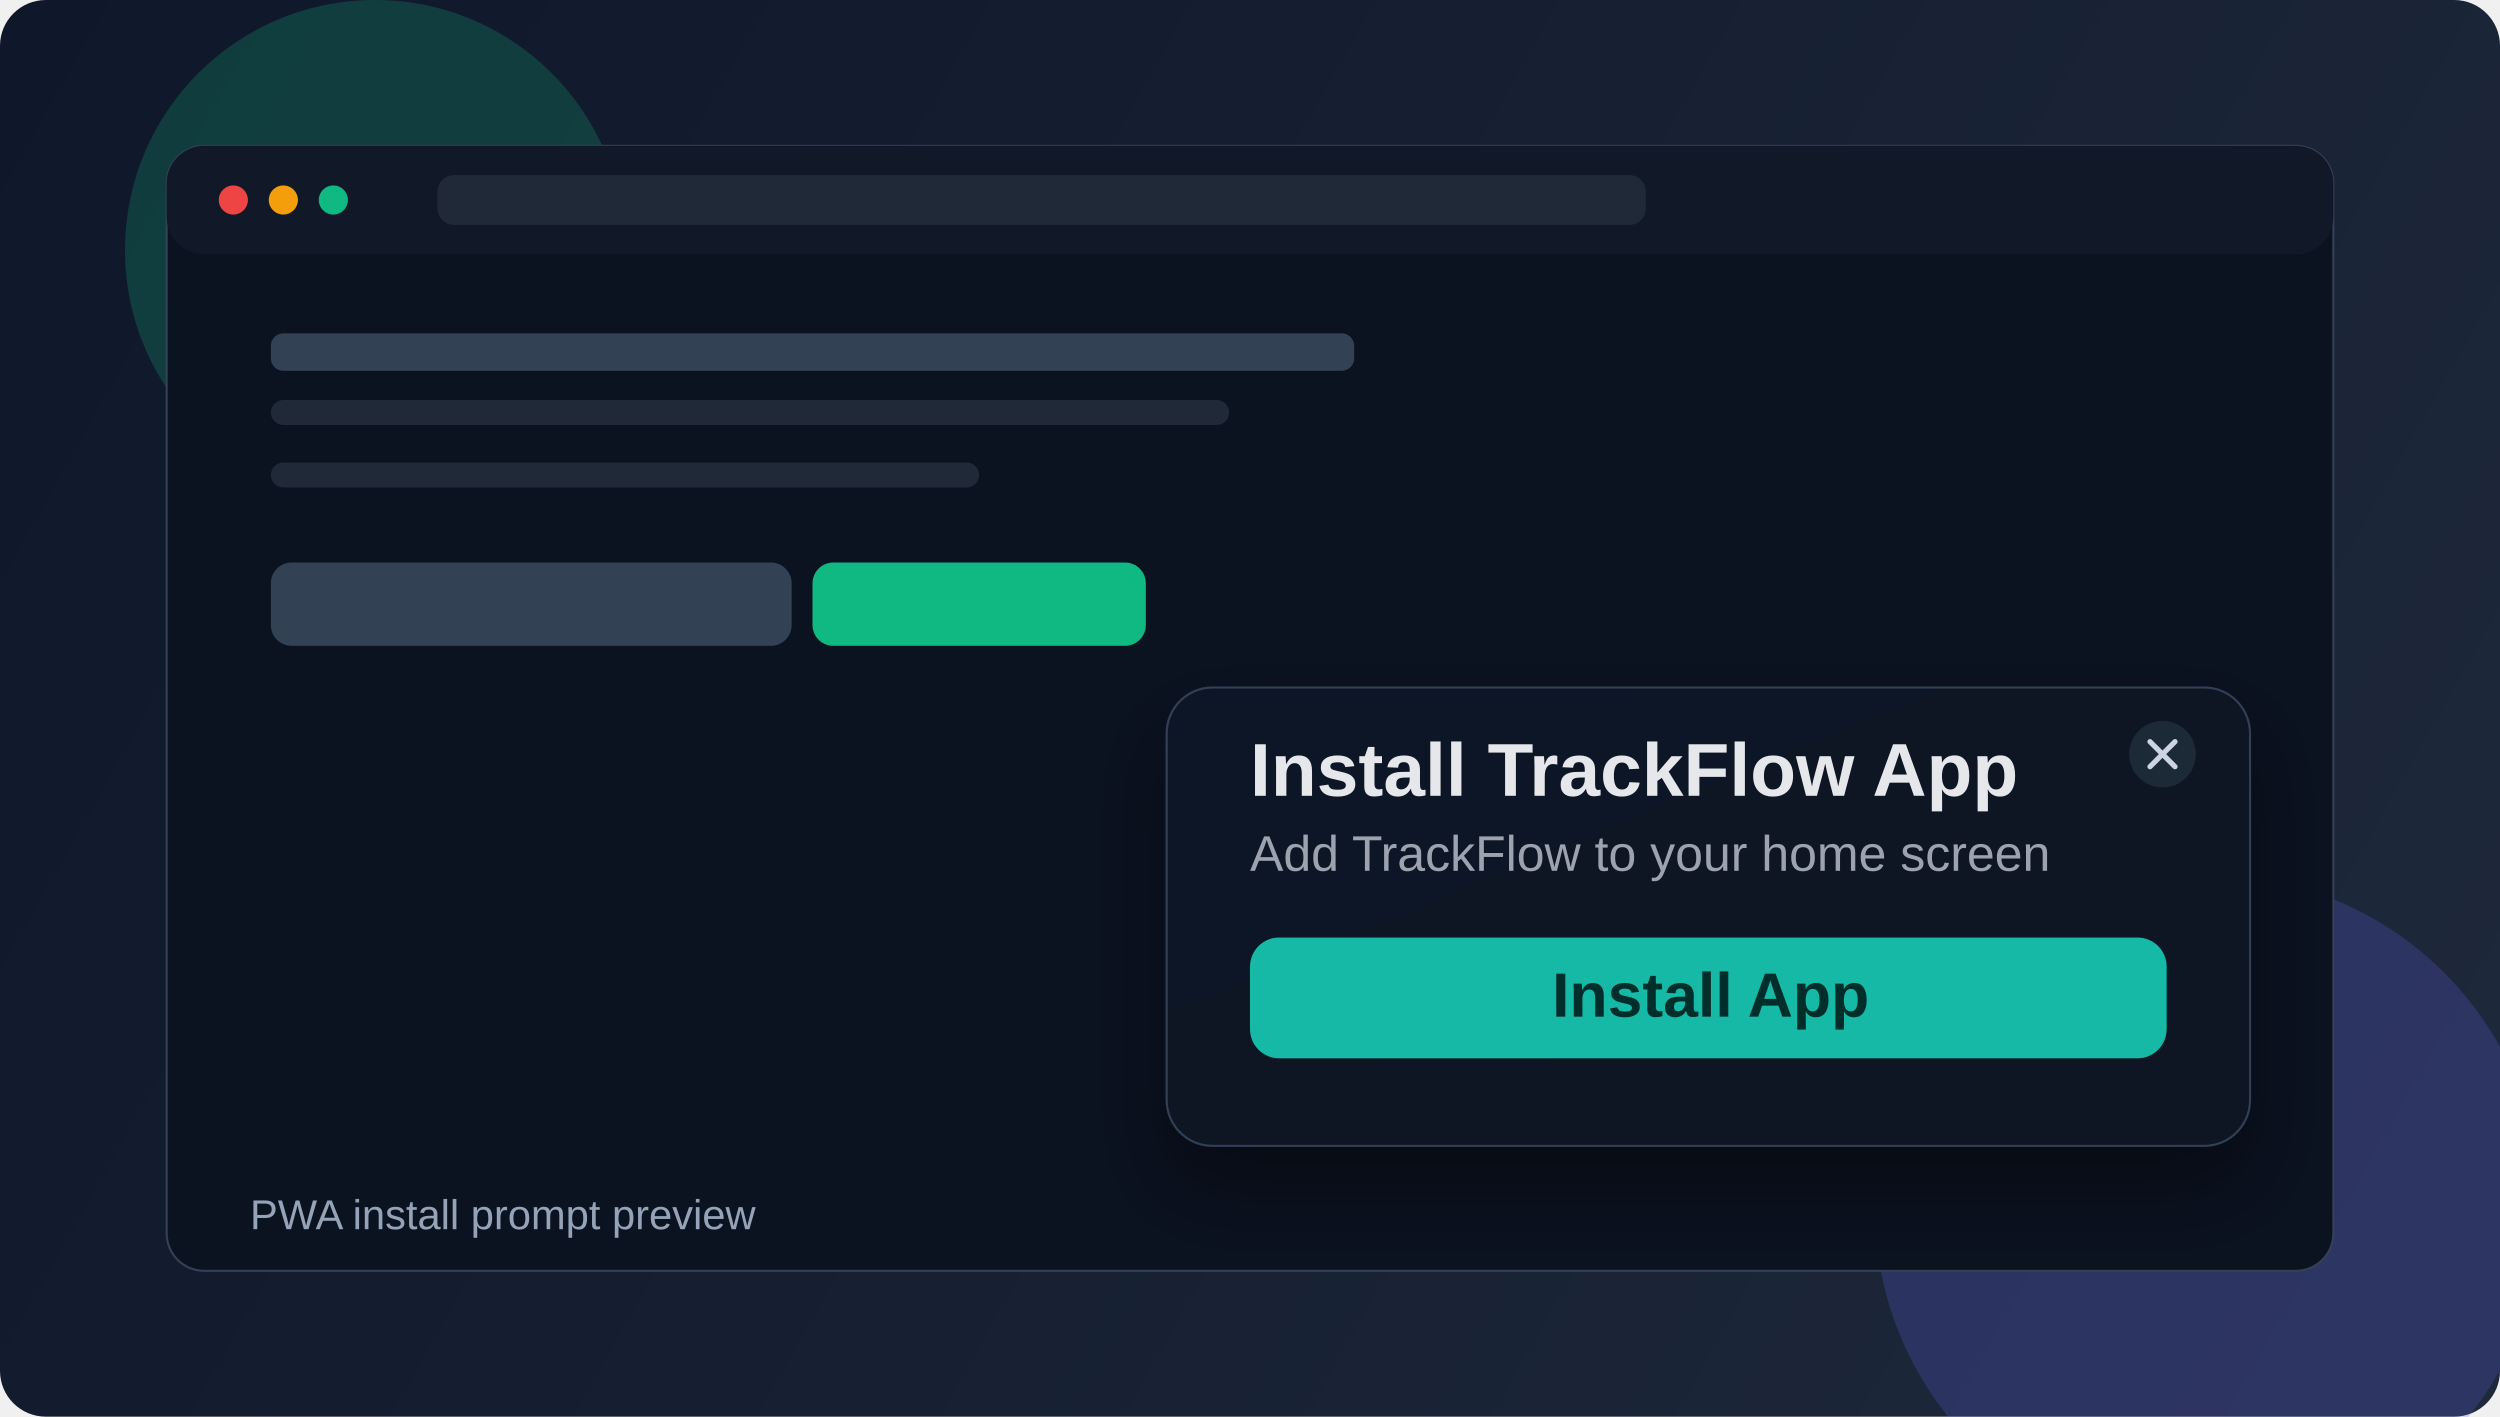
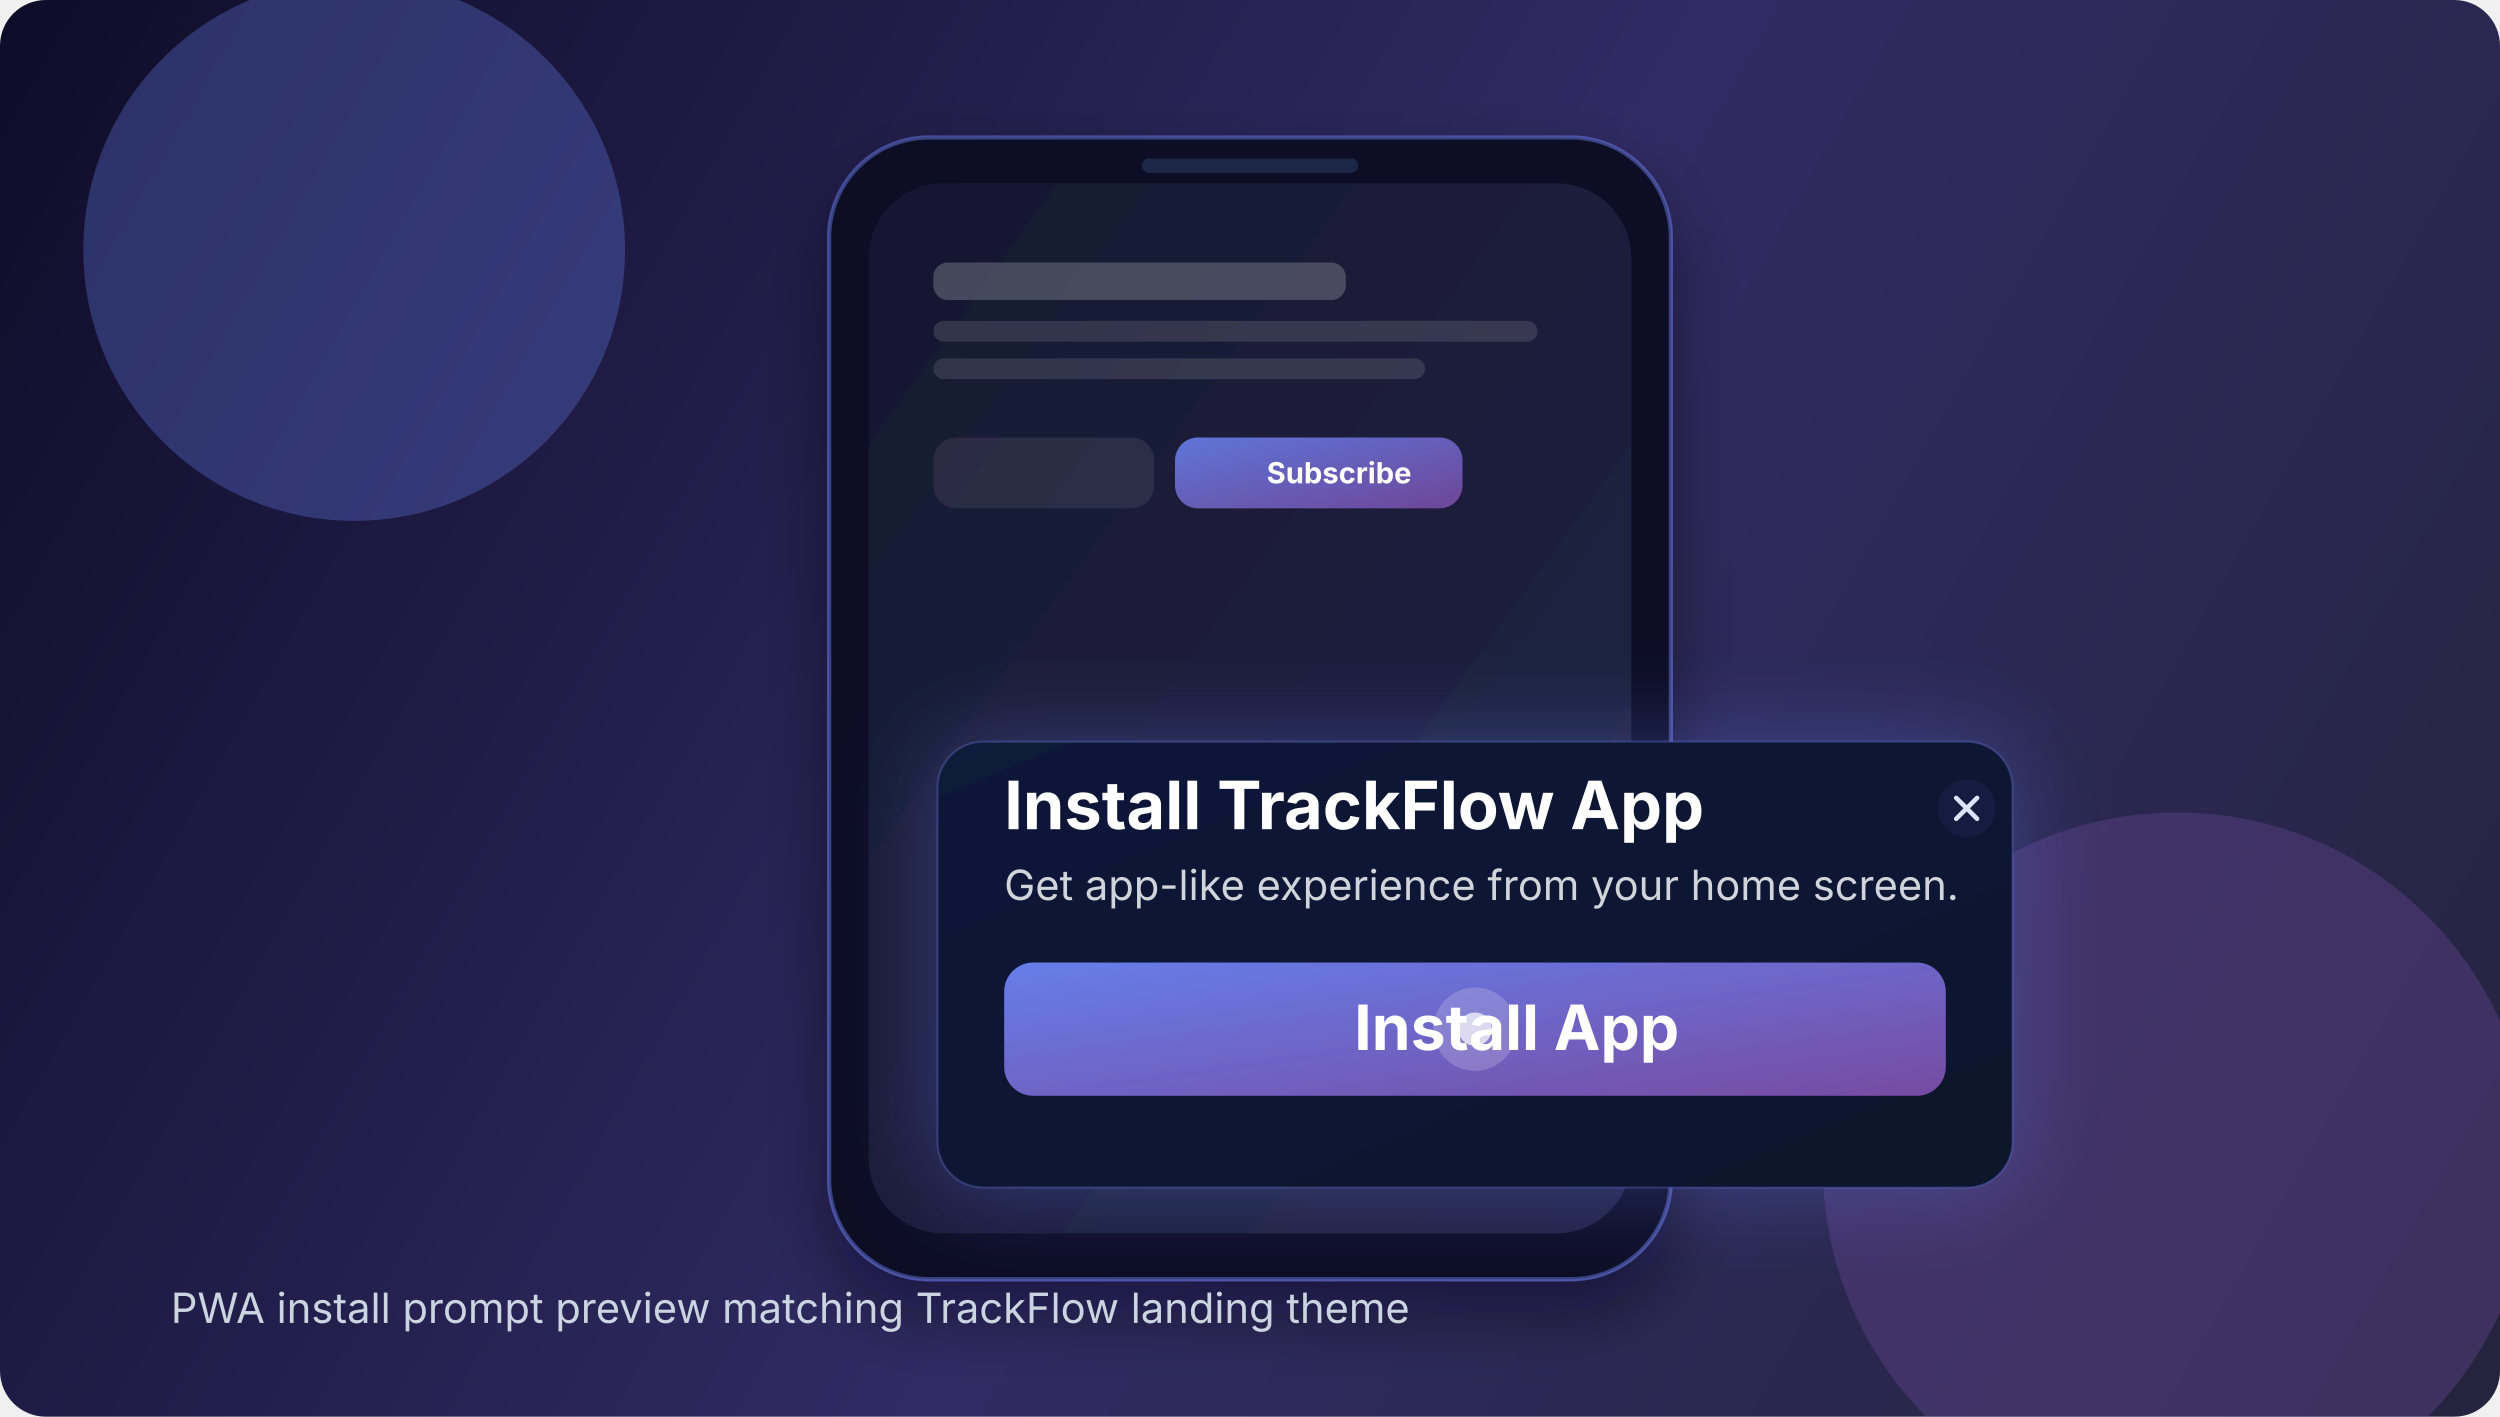
<svg xmlns="http://www.w3.org/2000/svg" width="1200" height="680" viewBox="0 0 1200 680" fill="none">
  <defs>
    <linearGradient id="bg" x1="0" y1="0" x2="1200" y2="680" gradientUnits="userSpaceOnUse">
-       <stop stop-color="#0F172A" />
-       <stop offset="1" stop-color="#1E293B" />
+       <stop offset="0" stop-color="#0f0c29" />
+       <stop offset="0.52" stop-color="#302b63" />
+       <stop offset="1" stop-color="#24243e" />
    </linearGradient>
-     <linearGradient id="card" x1="0" y1="0" x2="1" y2="1">
-       <stop stop-color="#111827" />
-       <stop offset="1" stop-color="#0B1220" />
+     <linearGradient id="screen" x1="0" y1="0" x2="1" y2="1">
+       <stop offset="0" stop-color="#15182f" />
+       <stop offset="1" stop-color="#232447" />
    </linearGradient>
-     <filter id="shadow" x="0" y="0" width="1200" height="680" filterUnits="userSpaceOnUse" color-interpolation-filters="sRGB">
-       <feDropShadow dx="0" dy="20" stdDeviation="18" flood-color="#000" flood-opacity="0.4" />
+     <linearGradient id="sheet" x1="0" y1="0" x2="1" y2="1">
+       <stop offset="0" stop-color="#101a3a" />
+       <stop offset="1" stop-color="#07122a" />
+     </linearGradient>
+     <linearGradient id="button" x1="0" y1="0" x2="1" y2="1">
+       <stop offset="0" stop-color="#667eea" />
+       <stop offset="1" stop-color="#764ba2" />
+     </linearGradient>
+     <filter id="glow" x="0" y="0" width="1200" height="680" filterUnits="userSpaceOnUse" color-interpolation-filters="sRGB">
+       <feDropShadow dx="0" dy="0" stdDeviation="22" flood-color="#667eea" flood-opacity="0.35" />
+     </filter>
+     <filter id="softShadow" x="0" y="0" width="1200" height="680" filterUnits="userSpaceOnUse" color-interpolation-filters="sRGB">
+       <feDropShadow dx="0" dy="16" stdDeviation="16" flood-color="#020617" flood-opacity="0.45" />
    </filter>
    <style>
-       .fade {
-         animation: fadeInOut 3.8s ease-in-out infinite;
+       .float {
+         animation: float 4.6s ease-in-out infinite;
        transform-origin: center;
      }
-       .pulse {
-         animation: pulse 2s ease-in-out infinite;
+       .sheetUp {
+         animation: sheetUp 4.6s ease-in-out infinite;
+       }
+       .hoverPulse {
+         animation: hoverPulse 1.6s ease-in-out infinite;
        transform-origin: center;
      }
-       .slide {
-         animation: slideUp 3.8s ease-in-out infinite;
+       .tapRing {
+         animation: tapRing 2.2s ease-in-out infinite;
+         transform-origin: center;
      }
-       @keyframes fadeInOut {
-         0%, 12% { opacity: 0; }
-         20%, 72% { opacity: 1; }
-         100% { opacity: 0; }
+       @keyframes float {
+         0%, 100% { transform: translateY(0px); }
+         50% { transform: translateY(-10px); }
      }
-       @keyframes pulse {
-         0%, 100% { transform: scale(1); }
-         50% { transform: scale(1.03); }
+       @keyframes sheetUp {
+         0%, 10% { transform: translateY(24px); opacity: 0; }
+         22%, 82% { transform: translateY(0); opacity: 1; }
+         100% { transform: translateY(24px); opacity: 0; }
      }
-       @keyframes slideUp {
-         0%, 10% { transform: translateY(20px); opacity: 0; }
-         20%, 72% { transform: translateY(0); opacity: 1; }
-         100% { transform: translateY(20px); opacity: 0; }
+       @keyframes hoverPulse {
+         0%, 100% { filter: brightness(1); }
+         50% { filter: brightness(1.16); }
+       }
+       @keyframes tapRing {
+         0% { opacity: 0; transform: scale(0.6); }
+         35% { opacity: 0.8; }
+         100% { opacity: 0; transform: scale(1.35); }
      }
    </style>
  </defs>
  <rect width="1200" height="680" rx="22" fill="url(#bg)" />
-   <g opacity="0.22">
-     <circle cx="180" cy="120" r="120" fill="#10B981" />
-     <circle cx="1060" cy="580" r="160" fill="#6366F1" />
+   <g opacity="0.32">
+     <circle cx="170" cy="120" r="130" fill="#667eea" />
+     <circle cx="1045" cy="560" r="170" fill="#764ba2" />
  </g>
-   <rect x="80" y="70" width="1040" height="540" rx="18" fill="#0B1220" stroke="#334155" />
-   <rect x="80" y="70" width="1040" height="52" rx="18" fill="#111827" />
-   <circle cx="112" cy="96" r="7" fill="#EF4444" />
-   <circle cx="136" cy="96" r="7" fill="#F59E0B" />
-   <circle cx="160" cy="96" r="7" fill="#10B981" />
-   <rect x="210" y="84" width="580" height="24" rx="8" fill="#1F2937" />
-   <rect x="130" y="160" width="520" height="18" rx="6" fill="#334155" />
-   <rect x="130" y="192" width="460" height="12" rx="6" fill="#1F2937" />
-   <rect x="130" y="222" width="340" height="12" rx="6" fill="#1F2937" />
-   <rect x="130" y="270" width="250" height="40" rx="10" fill="#334155" />
-   <rect x="390" y="270" width="160" height="40" rx="10" fill="#10B981" />
-   <g class="slide" filter="url(#shadow)">
-     <rect x="560" y="330" width="520" height="220" rx="22" fill="url(#card)" stroke="#334155" />
-     <text x="600" y="382" fill="#E5E7EB" font-family="Segoe UI, Arial, sans-serif" font-size="36" font-weight="700">Install TrackFlow App</text>
-     <text x="600" y="418" fill="#9CA3AF" font-family="Segoe UI, Arial, sans-serif" font-size="24">Add TrackFlow to your home screen</text>
-     <rect x="600" y="450" width="440" height="58" rx="14" fill="#14B8A6" class="pulse" />
-     <text x="745" y="488" fill="#052E2B" font-family="Segoe UI, Arial, sans-serif" font-size="30" font-weight="700">Install App</text>
-     <circle cx="1038" cy="362" r="16" fill="#1F2937" />
-     <path d="M1032 356L1044 368M1044 356L1032 368" stroke="#CBD5E1" stroke-width="2.5" stroke-linecap="round" />
+   <g class="float" filter="url(#softShadow)">
+     <rect x="398" y="66" width="404" height="548" rx="48" fill="#0a0f25" stroke="#7381f5" stroke-opacity="0.45" stroke-width="2" />
+     <rect x="417" y="88" width="366" height="504" rx="36" fill="url(#screen)" />
+     <rect x="548" y="76" width="104" height="7" rx="3.5" fill="#1d2547" />
+     <rect x="448" y="126" width="198" height="18" rx="7" fill="#ffffff" fill-opacity="0.2" />
+     <rect x="448" y="154" width="290" height="10" rx="5" fill="#ffffff" fill-opacity="0.12" />
+     <rect x="448" y="172" width="236" height="10" rx="5" fill="#ffffff" fill-opacity="0.12" />
+     <rect x="448" y="210" width="106" height="34" rx="11" fill="#ffffff" fill-opacity="0.08" />
+     <rect x="564" y="210" width="138" height="34" rx="11" fill="url(#button)" opacity="0.9" />
+     <text x="608" y="232" fill="#ffffff" font-family="Inter, Segoe UI, Arial, sans-serif" font-size="14" font-weight="700">Subscribe</text>
  </g>
-   <g class="fade">
-     <text x="120" y="590" fill="#94A3B8" font-family="Segoe UI, Arial, sans-serif" font-size="20">PWA install prompt preview</text>
+   <g class="sheetUp" filter="url(#glow)">
+     <rect x="450" y="356" width="516" height="214" rx="22" fill="url(#sheet)" stroke="#7c8af9" stroke-opacity="0.28" />
+     <text x="482" y="398" fill="#ffffff" font-family="Inter, Segoe UI, Arial, sans-serif" font-size="32" font-weight="700">Install TrackFlow App</text>
+     <text x="482" y="432" fill="#d1d5db" font-family="Inter, Segoe UI, Arial, sans-serif" font-size="20">Get app-like experience from your home screen.</text>
+     <rect x="482" y="462" width="452" height="64" rx="14" fill="url(#button)" class="hoverPulse" />
+     <text x="650" y="504" fill="#ffffff" font-family="Inter, Segoe UI, Arial, sans-serif" font-size="30" font-weight="700">Install App</text>
+     <circle cx="944" cy="388" r="14" fill="#121c3f" />
+     <path d="M939 383L949 393M949 383L939 393" stroke="#dbe4ff" stroke-width="2.2" stroke-linecap="round" />
  </g>
+   <circle cx="708" cy="494" r="20" fill="#ffffff" opacity="0.18" class="tapRing" />
+   <circle cx="708" cy="494" r="8" fill="#ffffff" opacity="0.7" />
+   <text x="82" y="635" fill="#cbd5e1" font-family="Inter, Segoe UI, Arial, sans-serif" font-size="20">PWA install prompt preview matching TrackFlow landing theme</text>
</svg>
